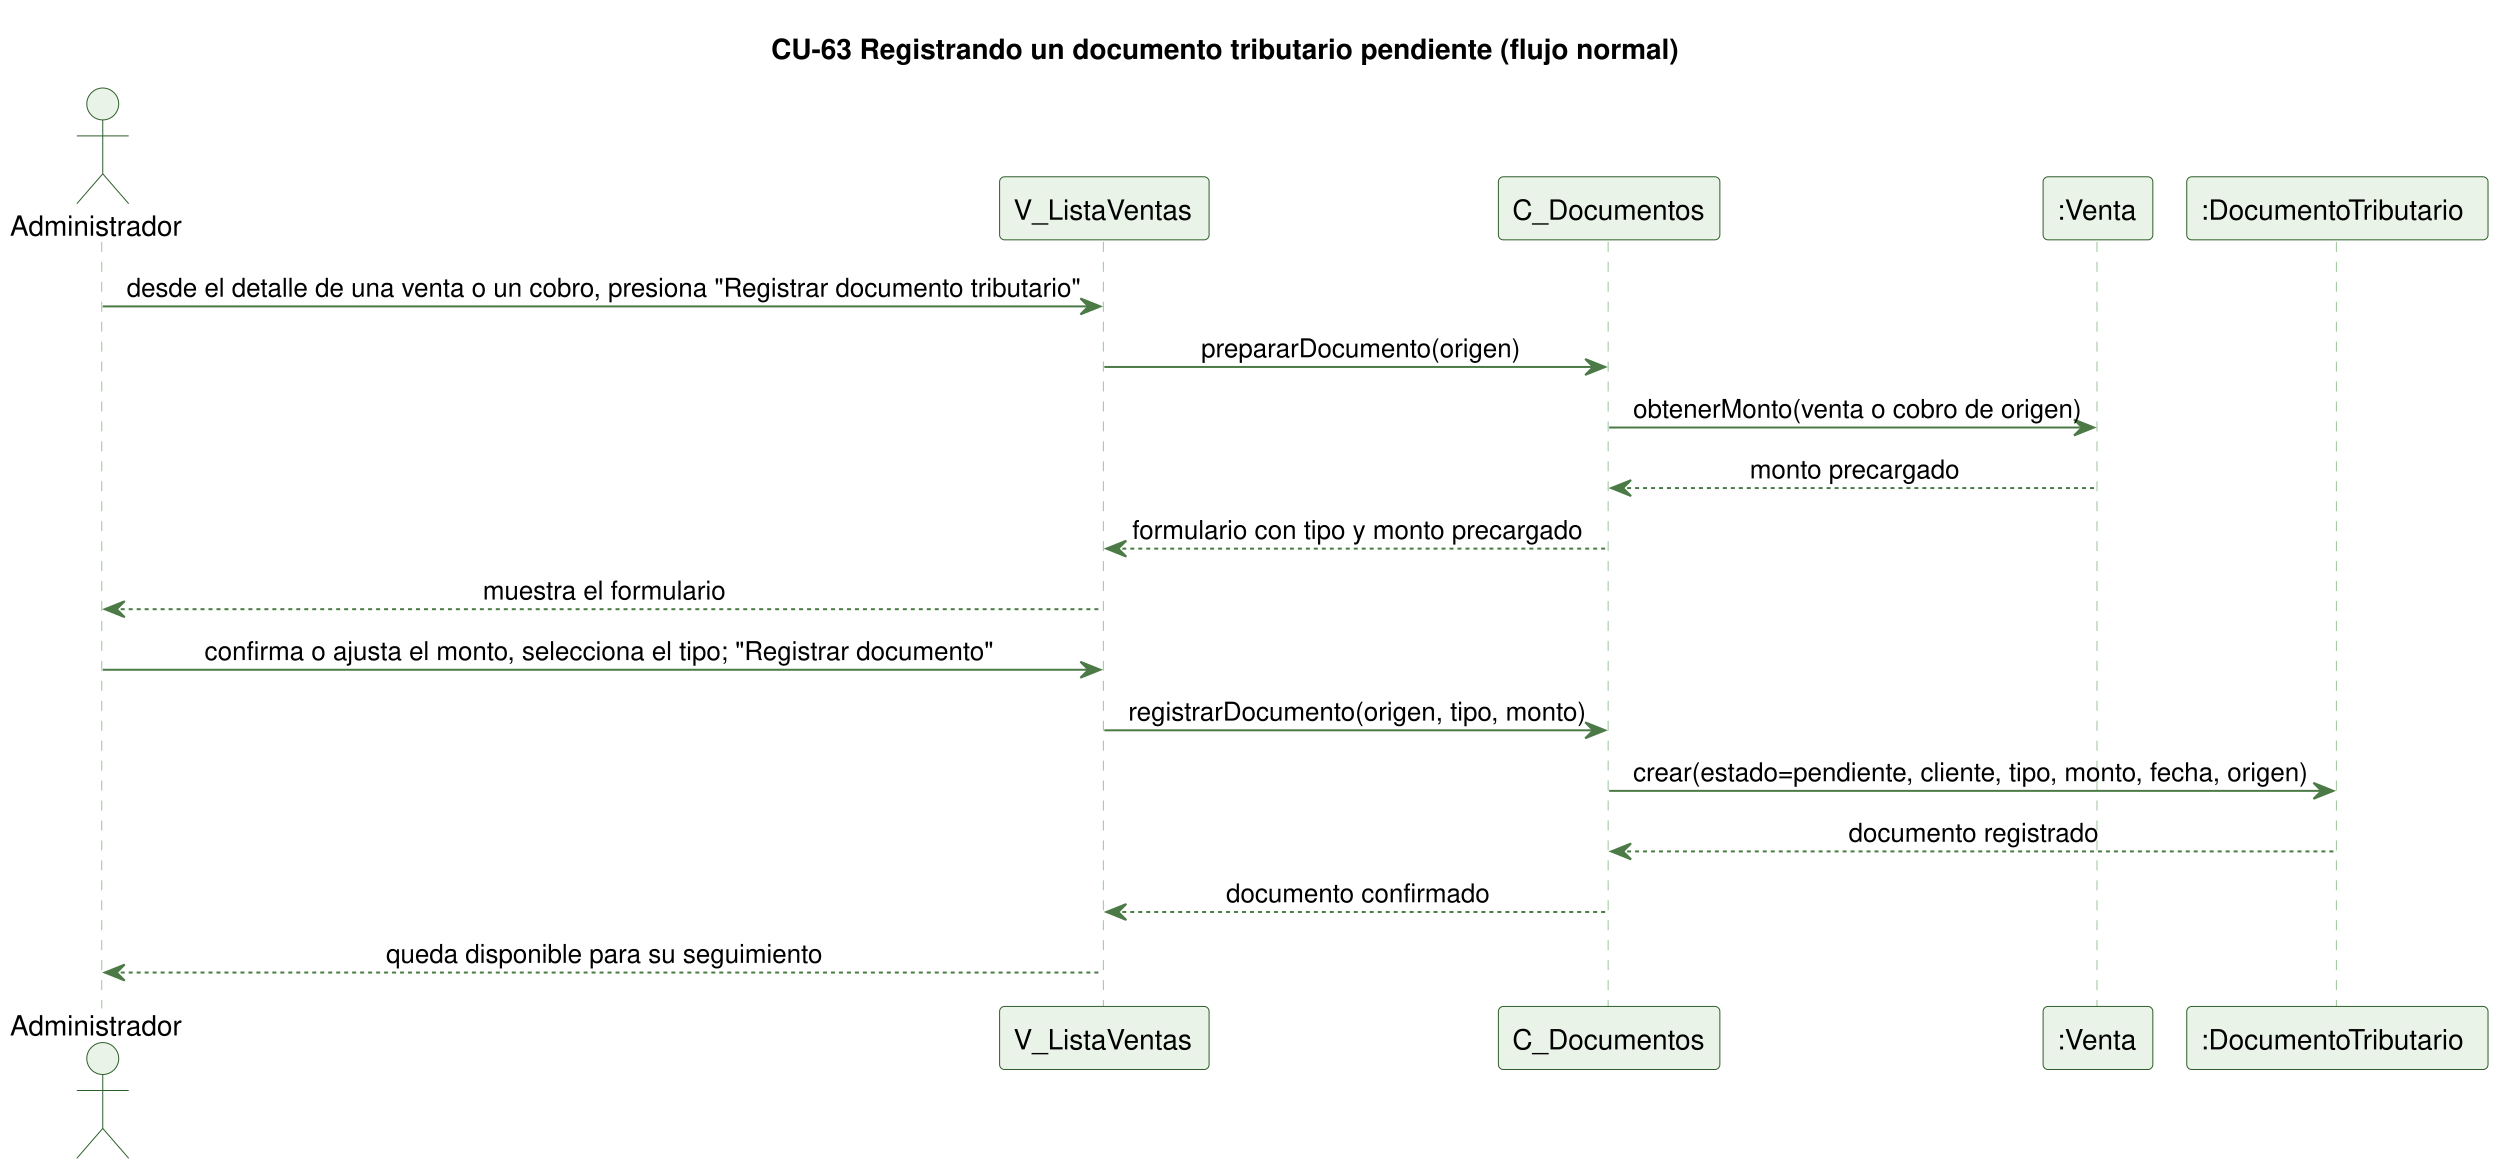
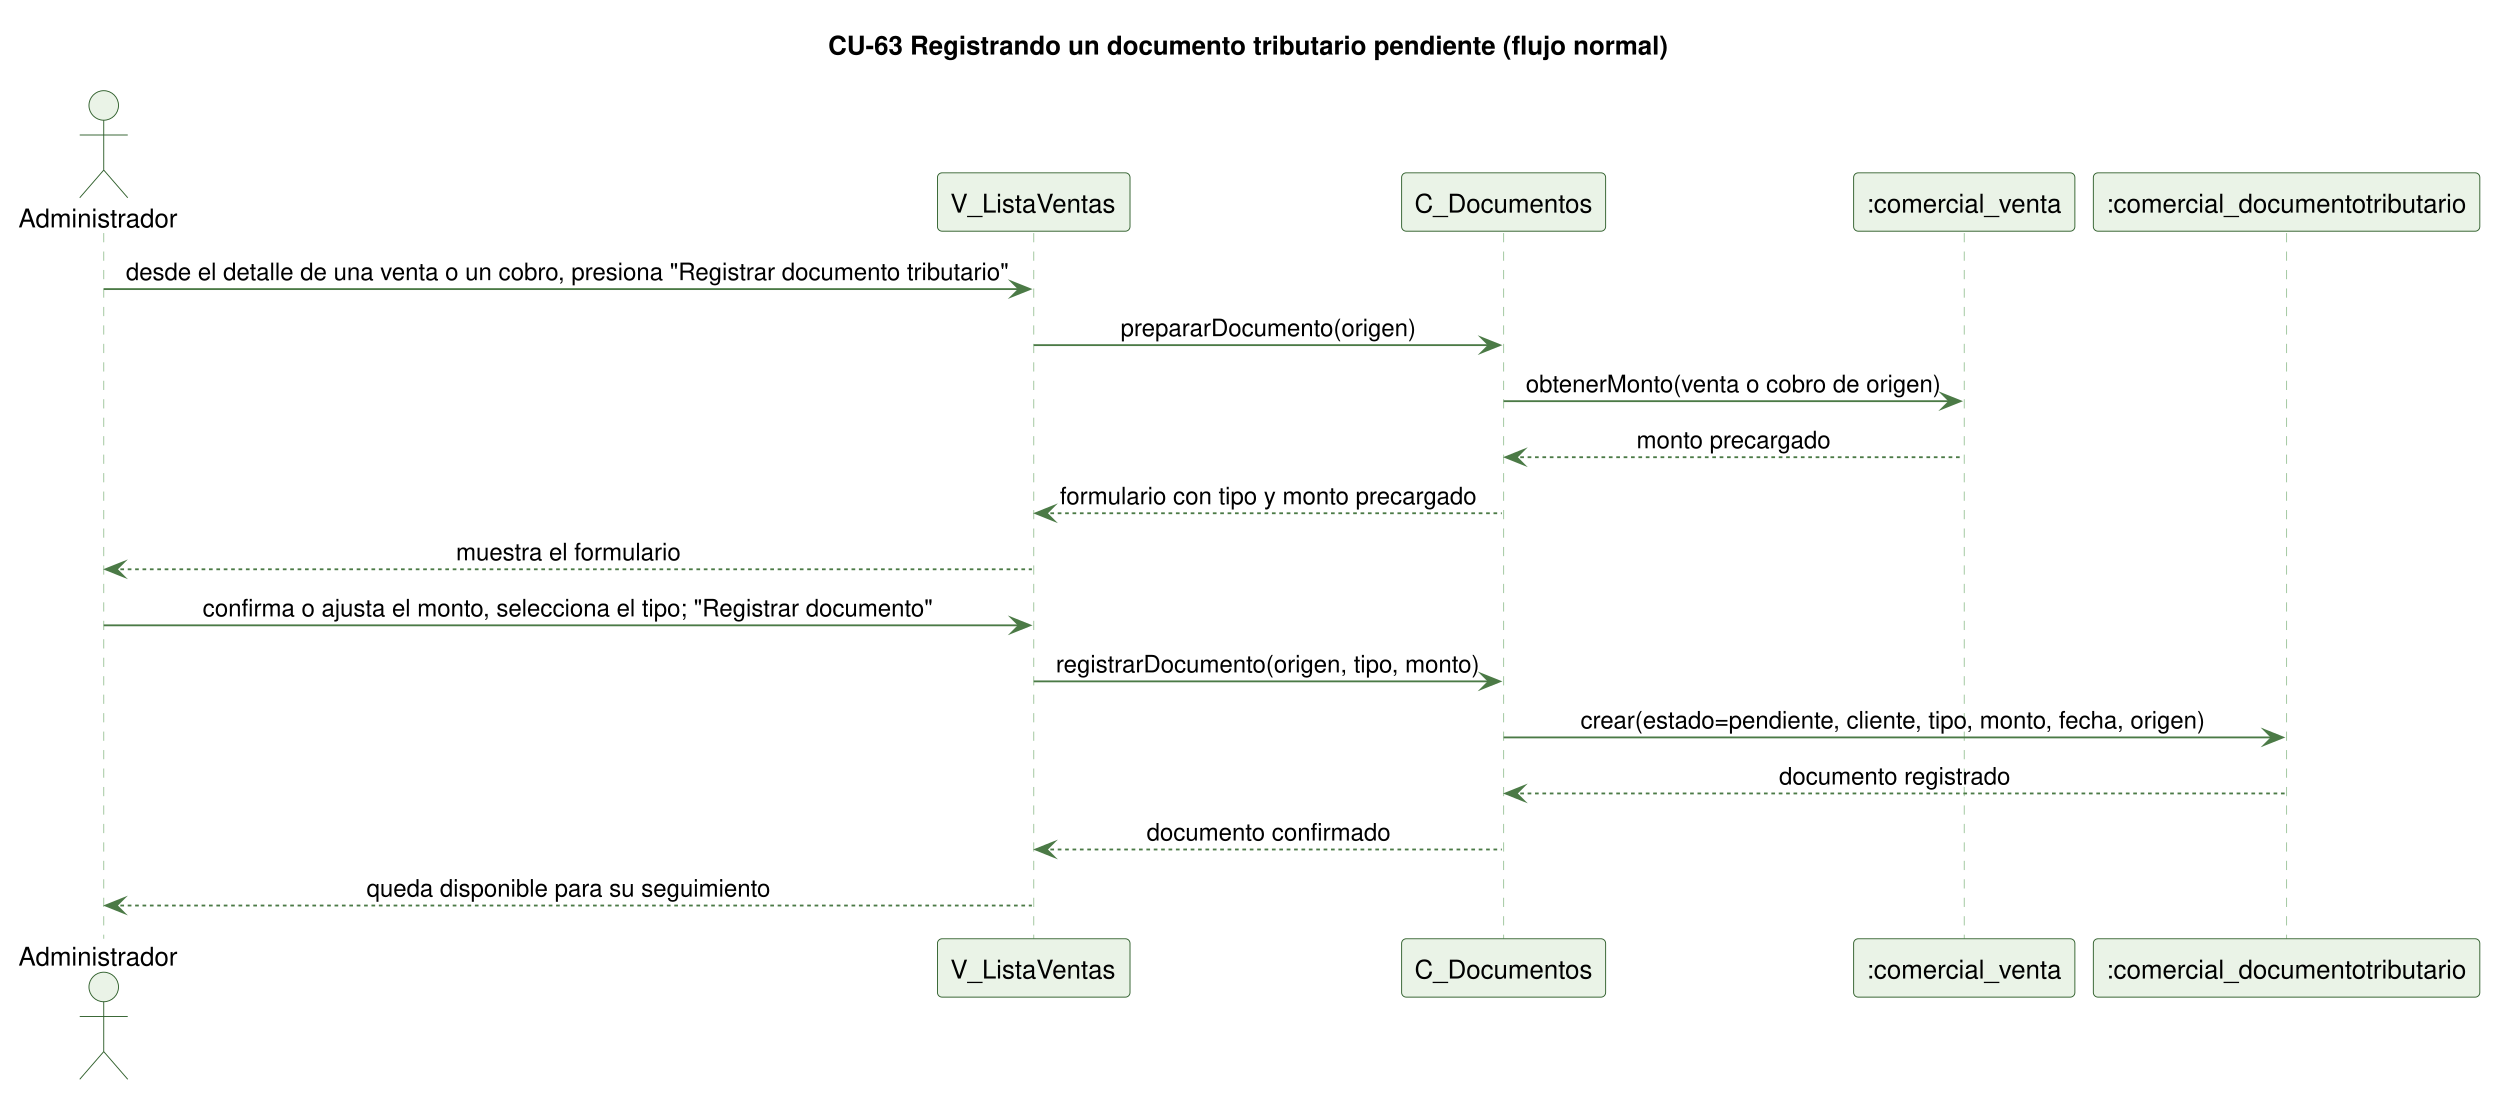
- <svg xmlns="http://www.w3.org/2000/svg" contentStyleType="text/css" height="587px" preserveAspectRatio="none" style="width:1253px;height:587px;background:#FFFFFF;" version="1.1" viewBox="0 0 1253 587" width="1253px" zoomAndPan="magnify">
+ <svg xmlns="http://www.w3.org/2000/svg" version="1.1" data-diagram-type="SEQUENCE" style="width:1354px;height:597px;background:#FFFFFF;" width="1354px" height="597px" viewBox="0 0 1354 597" zoomAndPan="magnify" preserveAspectRatio="none" contentStyleType="text/css">
  <defs />
-   <g>
-     <text fill="#000000" font-family="Helvetica" font-size="14" font-weight="bold" lengthAdjust="spacing" textLength="478" x="386.5" y="29.533">CU-63 Registrando un documento tributario pendiente (flujo normal)</text>
-     <line style="stroke:#9CC49A;stroke-width:0.5;stroke-dasharray:5.0,5.0;" x1="51" x2="51" y1="121.219" y2="505.438" />
-     <line style="stroke:#9CC49A;stroke-width:0.5;stroke-dasharray:5.0,5.0;" x1="553" x2="553" y1="121.219" y2="505.438" />
-     <line style="stroke:#9CC49A;stroke-width:0.5;stroke-dasharray:5.0,5.0;" x1="806" x2="806" y1="121.219" y2="505.438" />
-     <line style="stroke:#9CC49A;stroke-width:0.5;stroke-dasharray:5.0,5.0;" x1="1051" x2="1051" y1="121.219" y2="505.438" />
-     <line style="stroke:#9CC49A;stroke-width:0.5;stroke-dasharray:5.0,5.0;" x1="1171" x2="1171" y1="121.219" y2="505.438" />
-     <text fill="#000000" font-family="Helvetica" font-size="14" lengthAdjust="spacing" textLength="87" x="5" y="118.143">Administrador</text>
-     <ellipse cx="51.5" cy="52.109" fill="#EAF3E7" rx="8" ry="8" style="stroke:#2E5E2A;stroke-width:0.5;" />
-     <path d="M51.5,60.109 L51.5,87.109 M38.5,68.109 L64.5,68.109 M51.5,87.109 L38.5,102.109 M51.5,87.109 L64.5,102.109 " fill="none" style="stroke:#2E5E2A;stroke-width:0.5;" />
-     <text fill="#000000" font-family="Helvetica" font-size="14" lengthAdjust="spacing" textLength="87" x="5" y="518.971">Administrador</text>
-     <ellipse cx="51.5" cy="530.547" fill="#EAF3E7" rx="8" ry="8" style="stroke:#2E5E2A;stroke-width:0.5;" />
-     <path d="M51.5,538.547 L51.5,565.547 M38.5,546.547 L64.5,546.547 M51.5,565.547 L38.5,580.547 M51.5,565.547 L64.5,580.547 " fill="none" style="stroke:#2E5E2A;stroke-width:0.5;" />
-     <rect fill="#EAF3E7" height="31.609" rx="2.5" ry="2.5" style="stroke:#2E5E2A;stroke-width:0.5;" width="105" x="501" y="88.609" />
-     <text fill="#000000" font-family="Helvetica" font-size="14" lengthAdjust="spacing" textLength="91" x="508" y="110.143">V_ListaVentas</text>
-     <rect fill="#EAF3E7" height="31.609" rx="2.5" ry="2.5" style="stroke:#2E5E2A;stroke-width:0.5;" width="105" x="501" y="504.438" />
-     <text fill="#000000" font-family="Helvetica" font-size="14" lengthAdjust="spacing" textLength="91" x="508" y="525.971">V_ListaVentas</text>
-     <rect fill="#EAF3E7" height="31.609" rx="2.5" ry="2.5" style="stroke:#2E5E2A;stroke-width:0.5;" width="111" x="751" y="88.609" />
-     <text fill="#000000" font-family="Helvetica" font-size="14" lengthAdjust="spacing" textLength="97" x="758" y="110.143">C_Documentos</text>
-     <rect fill="#EAF3E7" height="31.609" rx="2.5" ry="2.5" style="stroke:#2E5E2A;stroke-width:0.5;" width="111" x="751" y="504.438" />
-     <text fill="#000000" font-family="Helvetica" font-size="14" lengthAdjust="spacing" textLength="97" x="758" y="525.971">C_Documentos</text>
-     <rect fill="#EAF3E7" height="31.609" rx="2.5" ry="2.5" style="stroke:#2E5E2A;stroke-width:0.5;" width="55" x="1024" y="88.609" />
-     <text fill="#000000" font-family="Helvetica" font-size="14" lengthAdjust="spacing" textLength="41" x="1031" y="110.143">:Venta</text>
-     <rect fill="#EAF3E7" height="31.609" rx="2.5" ry="2.5" style="stroke:#2E5E2A;stroke-width:0.5;" width="55" x="1024" y="504.438" />
-     <text fill="#000000" font-family="Helvetica" font-size="14" lengthAdjust="spacing" textLength="41" x="1031" y="525.971">:Venta</text>
-     <rect fill="#EAF3E7" height="31.609" rx="2.5" ry="2.5" style="stroke:#2E5E2A;stroke-width:0.5;" width="151" x="1096" y="88.609" />
-     <text fill="#000000" font-family="Helvetica" font-size="14" lengthAdjust="spacing" textLength="137" x="1103" y="110.143">:DocumentoTributario</text>
-     <rect fill="#EAF3E7" height="31.609" rx="2.5" ry="2.5" style="stroke:#2E5E2A;stroke-width:0.5;" width="151" x="1096" y="504.438" />
-     <text fill="#000000" font-family="Helvetica" font-size="14" lengthAdjust="spacing" textLength="137" x="1103" y="525.971">:DocumentoTributario</text>
-     <polygon fill="#4B7A46" points="541.5,149.57,551.5,153.57,541.5,157.57,545.5,153.57" style="stroke:#4B7A46;stroke-width:1.0;" />
-     <line style="stroke:#4B7A46;stroke-width:1.0;" x1="51.5" x2="547.5" y1="153.57" y2="153.57" />
-     <text fill="#000000" font-family="Helvetica" font-size="13" lengthAdjust="spacing" textLength="478" x="63.5" y="148.714">desde el detalle de una venta o un cobro, presiona "Registrar documento tributario"</text>
-     <polygon fill="#4B7A46" points="794.5,179.922,804.5,183.922,794.5,187.922,798.5,183.922" style="stroke:#4B7A46;stroke-width:1.0;" />
-     <line style="stroke:#4B7A46;stroke-width:1.0;" x1="553.5" x2="800.5" y1="183.922" y2="183.922" />
-     <text fill="#000000" font-family="Helvetica" font-size="13" lengthAdjust="spacing" textLength="156" x="602" y="179.065">prepararDocumento(origen)</text>
-     <polygon fill="#4B7A46" points="1039.5,210.273,1049.5,214.273,1039.5,218.273,1043.5,214.273" style="stroke:#4B7A46;stroke-width:1.0;" />
-     <line style="stroke:#4B7A46;stroke-width:1.0;" x1="806.5" x2="1045.5" y1="214.273" y2="214.273" />
-     <text fill="#000000" font-family="Helvetica" font-size="13" lengthAdjust="spacing" textLength="221" x="818.5" y="209.417">obtenerMonto(venta o cobro de origen)</text>
-     <polygon fill="#4B7A46" points="817.5,240.625,807.5,244.625,817.5,248.625,813.5,244.625" style="stroke:#4B7A46;stroke-width:1.0;" />
-     <line style="stroke:#4B7A46;stroke-width:1.0;stroke-dasharray:2.0,2.0;" x1="811.5" x2="1050.5" y1="244.625" y2="244.625" />
-     <text fill="#000000" font-family="Helvetica" font-size="13" lengthAdjust="spacing" textLength="104" x="877" y="239.769">monto precargado</text>
-     <polygon fill="#4B7A46" points="564.5,270.977,554.5,274.977,564.5,278.977,560.5,274.977" style="stroke:#4B7A46;stroke-width:1.0;" />
-     <line style="stroke:#4B7A46;stroke-width:1.0;stroke-dasharray:2.0,2.0;" x1="558.5" x2="805.5" y1="274.977" y2="274.977" />
-     <text fill="#000000" font-family="Helvetica" font-size="13" lengthAdjust="spacing" textLength="225" x="567.5" y="270.12">formulario con tipo y monto precargado</text>
-     <polygon fill="#4B7A46" points="62.5,301.328,52.5,305.328,62.5,309.328,58.5,305.328" style="stroke:#4B7A46;stroke-width:1.0;" />
-     <line style="stroke:#4B7A46;stroke-width:1.0;stroke-dasharray:2.0,2.0;" x1="56.5" x2="552.5" y1="305.328" y2="305.328" />
-     <text fill="#000000" font-family="Helvetica" font-size="13" lengthAdjust="spacing" textLength="121" x="242" y="300.472">muestra el formulario</text>
-     <polygon fill="#4B7A46" points="541.5,331.68,551.5,335.68,541.5,339.68,545.5,335.68" style="stroke:#4B7A46;stroke-width:1.0;" />
-     <line style="stroke:#4B7A46;stroke-width:1.0;" x1="51.5" x2="547.5" y1="335.68" y2="335.68" />
-     <text fill="#000000" font-family="Helvetica" font-size="13" lengthAdjust="spacing" textLength="400" x="102.5" y="330.823">confirma o ajusta el monto, selecciona el tipo; "Registrar documento"</text>
-     <polygon fill="#4B7A46" points="794.5,362.031,804.5,366.031,794.5,370.031,798.5,366.031" style="stroke:#4B7A46;stroke-width:1.0;" />
-     <line style="stroke:#4B7A46;stroke-width:1.0;" x1="553.5" x2="800.5" y1="366.031" y2="366.031" />
-     <text fill="#000000" font-family="Helvetica" font-size="13" lengthAdjust="spacing" textLength="229" x="565.5" y="361.175">registrarDocumento(origen, tipo, monto)</text>
-     <polygon fill="#4B7A46" points="1159.5,392.383,1169.5,396.383,1159.5,400.383,1163.5,396.383" style="stroke:#4B7A46;stroke-width:1.0;" />
-     <line style="stroke:#4B7A46;stroke-width:1.0;" x1="806.5" x2="1165.5" y1="396.383" y2="396.383" />
-     <text fill="#000000" font-family="Helvetica" font-size="13" lengthAdjust="spacing" textLength="341" x="818.5" y="391.526">crear(estado=pendiente, cliente, tipo, monto, fecha, origen)</text>
-     <polygon fill="#4B7A46" points="817.5,422.734,807.5,426.734,817.5,430.734,813.5,426.734" style="stroke:#4B7A46;stroke-width:1.0;" />
-     <line style="stroke:#4B7A46;stroke-width:1.0;stroke-dasharray:2.0,2.0;" x1="811.5" x2="1170.5" y1="426.734" y2="426.734" />
-     <text fill="#000000" font-family="Helvetica" font-size="13" lengthAdjust="spacing" textLength="125" x="926.5" y="421.878">documento registrado</text>
-     <polygon fill="#4B7A46" points="564.5,453.086,554.5,457.086,564.5,461.086,560.5,457.086" style="stroke:#4B7A46;stroke-width:1.0;" />
-     <line style="stroke:#4B7A46;stroke-width:1.0;stroke-dasharray:2.0,2.0;" x1="558.5" x2="805.5" y1="457.086" y2="457.086" />
-     <text fill="#000000" font-family="Helvetica" font-size="13" lengthAdjust="spacing" textLength="131" x="614.5" y="452.229">documento confirmado</text>
-     <polygon fill="#4B7A46" points="62.5,483.438,52.5,487.438,62.5,491.438,58.5,487.438" style="stroke:#4B7A46;stroke-width:1.0;" />
-     <line style="stroke:#4B7A46;stroke-width:1.0;stroke-dasharray:2.0,2.0;" x1="56.5" x2="552.5" y1="487.438" y2="487.438" />
-     <text fill="#000000" font-family="Helvetica" font-size="13" lengthAdjust="spacing" textLength="218" x="193.5" y="482.581">queda disponible para su seguimiento</text>
+   <g font-family="sans-serif" lengthAdjust="spacing">
+     <g class="title" data-source-line="13">
+       <text x="448.531" y="29.533" fill="#000" font-size="14" textLength="455.007" font-weight="700" font-family="Helvetica">CU-63 Registrando un documento tributario pendiente (flujo normal)</text>
+     </g>
+     <g>
+       <rect x="52.683" y="126.219" width="8" height="382.219" fill="#000" fill-opacity="0" />
+       <line x1="56.183" y1="126.219" x2="56.183" y2="508.438" style="stroke:#9CC49A;stroke-width:0.5;stroke-dasharray:5,5;" />
+     </g>
+     <g>
+       <rect x="556.375" y="126.219" width="8" height="382.219" fill="#000" fill-opacity="0" />
+       <line x1="559.875" y1="126.219" x2="559.875" y2="508.438" style="stroke:#9CC49A;stroke-width:0.5;stroke-dasharray:5,5;" />
+     </g>
+     <g>
+       <rect x="810.865" y="126.219" width="8" height="382.219" fill="#000" fill-opacity="0" />
+       <line x1="814.365" y1="126.219" x2="814.365" y2="508.438" style="stroke:#9CC49A;stroke-width:0.5;stroke-dasharray:5,5;" />
+     </g>
+     <g>
+       <rect x="1060.34" y="126.219" width="8" height="382.219" fill="#000" fill-opacity="0" />
+       <line x1="1063.84" y1="126.219" x2="1063.84" y2="508.438" style="stroke:#9CC49A;stroke-width:0.5;stroke-dasharray:5,5;" />
+     </g>
+     <g>
+       <rect x="1234.912" y="126.219" width="8" height="382.219" fill="#000" fill-opacity="0" />
+       <line x1="1238.412" y1="126.219" x2="1238.412" y2="508.438" style="stroke:#9CC49A;stroke-width:0.5;stroke-dasharray:5,5;" />
+     </g>
+     <text x="10" y="123.143" fill="#000" font-size="14" textLength="86.365" font-family="Helvetica">Administrador</text>
+     <ellipse cx="56.183" cy="57.109" rx="8" ry="8" fill="#EAF3E7" style="stroke:#2E5E2A;stroke-width:0.5;" />
+     <path d="M56.183,65.109 L56.183,92.109 M43.183,73.109 L69.183,73.109 M56.183,92.109 L43.183,107.109 M56.183,92.109 L69.183,107.109" style="stroke:#2E5E2A;stroke-width:0.5;" fill="none" />
+     <rect x="507.734" y="93.609" width="104.282" height="31.609" fill="#EAF3E7" style="stroke:#2E5E2A;stroke-width:0.5;" rx="2.5" ry="2.5" />
+     <text x="514.734" y="115.143" fill="#000" font-size="14" textLength="90.282" font-family="Helvetica">V_ListaVentas</text>
+     <rect x="759.12" y="93.609" width="110.489" height="31.609" fill="#EAF3E7" style="stroke:#2E5E2A;stroke-width:0.5;" rx="2.5" ry="2.5" />
+     <text x="766.12" y="115.143" fill="#000" font-size="14" textLength="96.489" font-family="Helvetica">C_Documentos</text>
+     <rect x="1003.926" y="93.609" width="119.827" height="31.609" fill="#EAF3E7" style="stroke:#2E5E2A;stroke-width:0.5;" rx="2.5" ry="2.5" />
+     <text x="1010.926" y="115.143" fill="#000" font-size="14" textLength="105.827" font-family="Helvetica">:comercial_venta</text>
+     <rect x="1133.753" y="93.609" width="209.316" height="31.609" fill="#EAF3E7" style="stroke:#2E5E2A;stroke-width:0.5;" rx="2.5" ry="2.5" />
+     <text x="1140.753" y="115.143" fill="#000" font-size="14" textLength="195.316" font-family="Helvetica">:comercial_documentotributario</text>
+     <text x="10" y="522.971" fill="#000" font-size="14" textLength="86.365" font-family="Helvetica">Administrador</text>
+     <ellipse cx="56.183" cy="534.547" rx="8" ry="8" fill="#EAF3E7" style="stroke:#2E5E2A;stroke-width:0.5;" />
+     <path d="M56.183,542.547 L56.183,569.547 M43.183,550.547 L69.183,550.547 M56.183,569.547 L43.183,584.547 M56.183,569.547 L69.183,584.547" style="stroke:#2E5E2A;stroke-width:0.5;" fill="none" />
+     <rect x="507.734" y="508.438" width="104.282" height="31.609" fill="#EAF3E7" style="stroke:#2E5E2A;stroke-width:0.5;" rx="2.5" ry="2.5" />
+     <text x="514.734" y="529.971" fill="#000" font-size="14" textLength="90.282" font-family="Helvetica">V_ListaVentas</text>
+     <rect x="759.12" y="508.438" width="110.489" height="31.609" fill="#EAF3E7" style="stroke:#2E5E2A;stroke-width:0.5;" rx="2.5" ry="2.5" />
+     <text x="766.12" y="529.971" fill="#000" font-size="14" textLength="96.489" font-family="Helvetica">C_Documentos</text>
+     <rect x="1003.926" y="508.438" width="119.827" height="31.609" fill="#EAF3E7" style="stroke:#2E5E2A;stroke-width:0.5;" rx="2.5" ry="2.5" />
+     <text x="1010.926" y="529.971" fill="#000" font-size="14" textLength="105.827" font-family="Helvetica">:comercial_venta</text>
+     <rect x="1133.753" y="508.438" width="209.316" height="31.609" fill="#EAF3E7" style="stroke:#2E5E2A;stroke-width:0.5;" rx="2.5" ry="2.5" />
+     <text x="1140.753" y="529.971" fill="#000" font-size="14" textLength="195.316" font-family="Helvetica">:comercial_documentotributario</text>
+     <polygon points="547.875,152.57,557.875,156.57,547.875,160.57,551.875,156.57" fill="#4B7A46" style="stroke:#4B7A46;stroke-width:1;stroke-linejoin:miter;stroke-miterlimit:10;" />
+     <line x1="56.183" y1="156.57" x2="553.875" y2="156.57" style="stroke:#4B7A46;stroke-width:1;" />
+     <text x="68.183" y="151.714" fill="#000" font-size="13" textLength="479.692" font-family="Helvetica">desde el detalle de una venta o un cobro, presiona "Registrar documento tributario"</text>
+     <polygon points="802.365,182.922,812.365,186.922,802.365,190.922,806.365,186.922" fill="#4B7A46" style="stroke:#4B7A46;stroke-width:1;stroke-linejoin:miter;stroke-miterlimit:10;" />
+     <line x1="559.875" y1="186.922" x2="808.365" y2="186.922" style="stroke:#4B7A46;stroke-width:1;" />
+     <text x="606.914" y="182.065" fill="#000" font-size="13" textLength="160.412" font-family="Helvetica">prepararDocumento(origen)</text>
+     <polygon points="1051.84,213.273,1061.84,217.273,1051.84,221.273,1055.84,217.273" fill="#4B7A46" style="stroke:#4B7A46;stroke-width:1;stroke-linejoin:miter;stroke-miterlimit:10;" />
+     <line x1="814.365" y1="217.273" x2="1057.84" y2="217.273" style="stroke:#4B7A46;stroke-width:1;" />
+     <text x="826.365" y="212.417" fill="#000" font-size="13" textLength="225.475" font-family="Helvetica">obtenerMonto(venta o cobro de origen)</text>
+     <polygon points="825.365,243.625,815.365,247.625,825.365,251.625,821.365,247.625" fill="#4B7A46" style="stroke:#4B7A46;stroke-width:1;stroke-linejoin:miter;stroke-miterlimit:10;" />
+     <line x1="819.365" y1="247.625" x2="1062.84" y2="247.625" style="stroke:#4B7A46;stroke-width:1;stroke-dasharray:2,2;" />
+     <text x="886.347" y="242.769" fill="#000" font-size="13" textLength="105.511" font-family="Helvetica">monto precargado</text>
+     <polygon points="570.875,273.977,560.875,277.977,570.875,281.977,566.875,277.977" fill="#4B7A46" style="stroke:#4B7A46;stroke-width:1;stroke-linejoin:miter;stroke-miterlimit:10;" />
+     <line x1="564.875" y1="277.977" x2="813.365" y2="277.977" style="stroke:#4B7A46;stroke-width:1;stroke-dasharray:2,2;" />
+     <text x="574.033" y="273.12" fill="#000" font-size="13" textLength="226.173" font-family="Helvetica">formulario con tipo y monto precargado</text>
+     <polygon points="67.183,304.328,57.183,308.328,67.183,312.328,63.183,308.328" fill="#4B7A46" style="stroke:#4B7A46;stroke-width:1;stroke-linejoin:miter;stroke-miterlimit:10;" />
+     <line x1="61.183" y1="308.328" x2="558.875" y2="308.328" style="stroke:#4B7A46;stroke-width:1;stroke-dasharray:2,2;" />
+     <text x="246.98" y="303.472" fill="#000" font-size="13" textLength="122.097" font-family="Helvetica">muestra el formulario</text>
+     <polygon points="547.875,334.68,557.875,338.68,547.875,342.68,551.875,338.68" fill="#4B7A46" style="stroke:#4B7A46;stroke-width:1;stroke-linejoin:miter;stroke-miterlimit:10;" />
+     <line x1="56.183" y1="338.68" x2="553.875" y2="338.68" style="stroke:#4B7A46;stroke-width:1;" />
+     <text x="109.76" y="333.823" fill="#000" font-size="13" textLength="396.538" font-family="Helvetica">confirma o ajusta el monto, selecciona el tipo; "Registrar documento"</text>
+     <polygon points="802.365,365.031,812.365,369.031,802.365,373.031,806.365,369.031" fill="#4B7A46" style="stroke:#4B7A46;stroke-width:1;stroke-linejoin:miter;stroke-miterlimit:10;" />
+     <line x1="559.875" y1="369.031" x2="808.365" y2="369.031" style="stroke:#4B7A46;stroke-width:1;" />
+     <text x="571.875" y="364.175" fill="#000" font-size="13" textLength="230.49" font-family="Helvetica">registrarDocumento(origen, tipo, monto)</text>
+     <polygon points="1226.412,395.383,1236.412,399.383,1226.412,403.383,1230.412,399.383" fill="#4B7A46" style="stroke:#4B7A46;stroke-width:1;stroke-linejoin:miter;stroke-miterlimit:10;" />
+     <line x1="814.365" y1="399.383" x2="1232.412" y2="399.383" style="stroke:#4B7A46;stroke-width:1;" />
+     <text x="856.02" y="394.526" fill="#000" font-size="13" textLength="340.736" font-family="Helvetica">crear(estado=pendiente, cliente, tipo, monto, fecha, origen)</text>
+     <polygon points="825.365,425.734,815.365,429.734,825.365,433.734,821.365,429.734" fill="#4B7A46" style="stroke:#4B7A46;stroke-width:1;stroke-linejoin:miter;stroke-miterlimit:10;" />
+     <line x1="819.365" y1="429.734" x2="1237.412" y2="429.734" style="stroke:#4B7A46;stroke-width:1;stroke-dasharray:2,2;" />
+     <text x="963.518" y="424.878" fill="#000" font-size="13" textLength="125.741" font-family="Helvetica">documento registrado</text>
+     <polygon points="570.875,456.086,560.875,460.086,570.875,464.086,566.875,460.086" fill="#4B7A46" style="stroke:#4B7A46;stroke-width:1;stroke-linejoin:miter;stroke-miterlimit:10;" />
+     <line x1="564.875" y1="460.086" x2="813.365" y2="460.086" style="stroke:#4B7A46;stroke-width:1;stroke-dasharray:2,2;" />
+     <text x="621" y="455.229" fill="#000" font-size="13" textLength="132.241" font-family="Helvetica">documento confirmado</text>
+     <polygon points="67.183,486.438,57.183,490.438,67.183,494.438,63.183,490.438" fill="#4B7A46" style="stroke:#4B7A46;stroke-width:1;stroke-linejoin:miter;stroke-miterlimit:10;" />
+     <line x1="61.183" y1="490.438" x2="558.875" y2="490.438" style="stroke:#4B7A46;stroke-width:1;stroke-dasharray:2,2;" />
+     <text x="198.535" y="485.581" fill="#000" font-size="13" textLength="218.988" font-family="Helvetica">queda disponible para su seguimiento</text>
  </g>
</svg>
